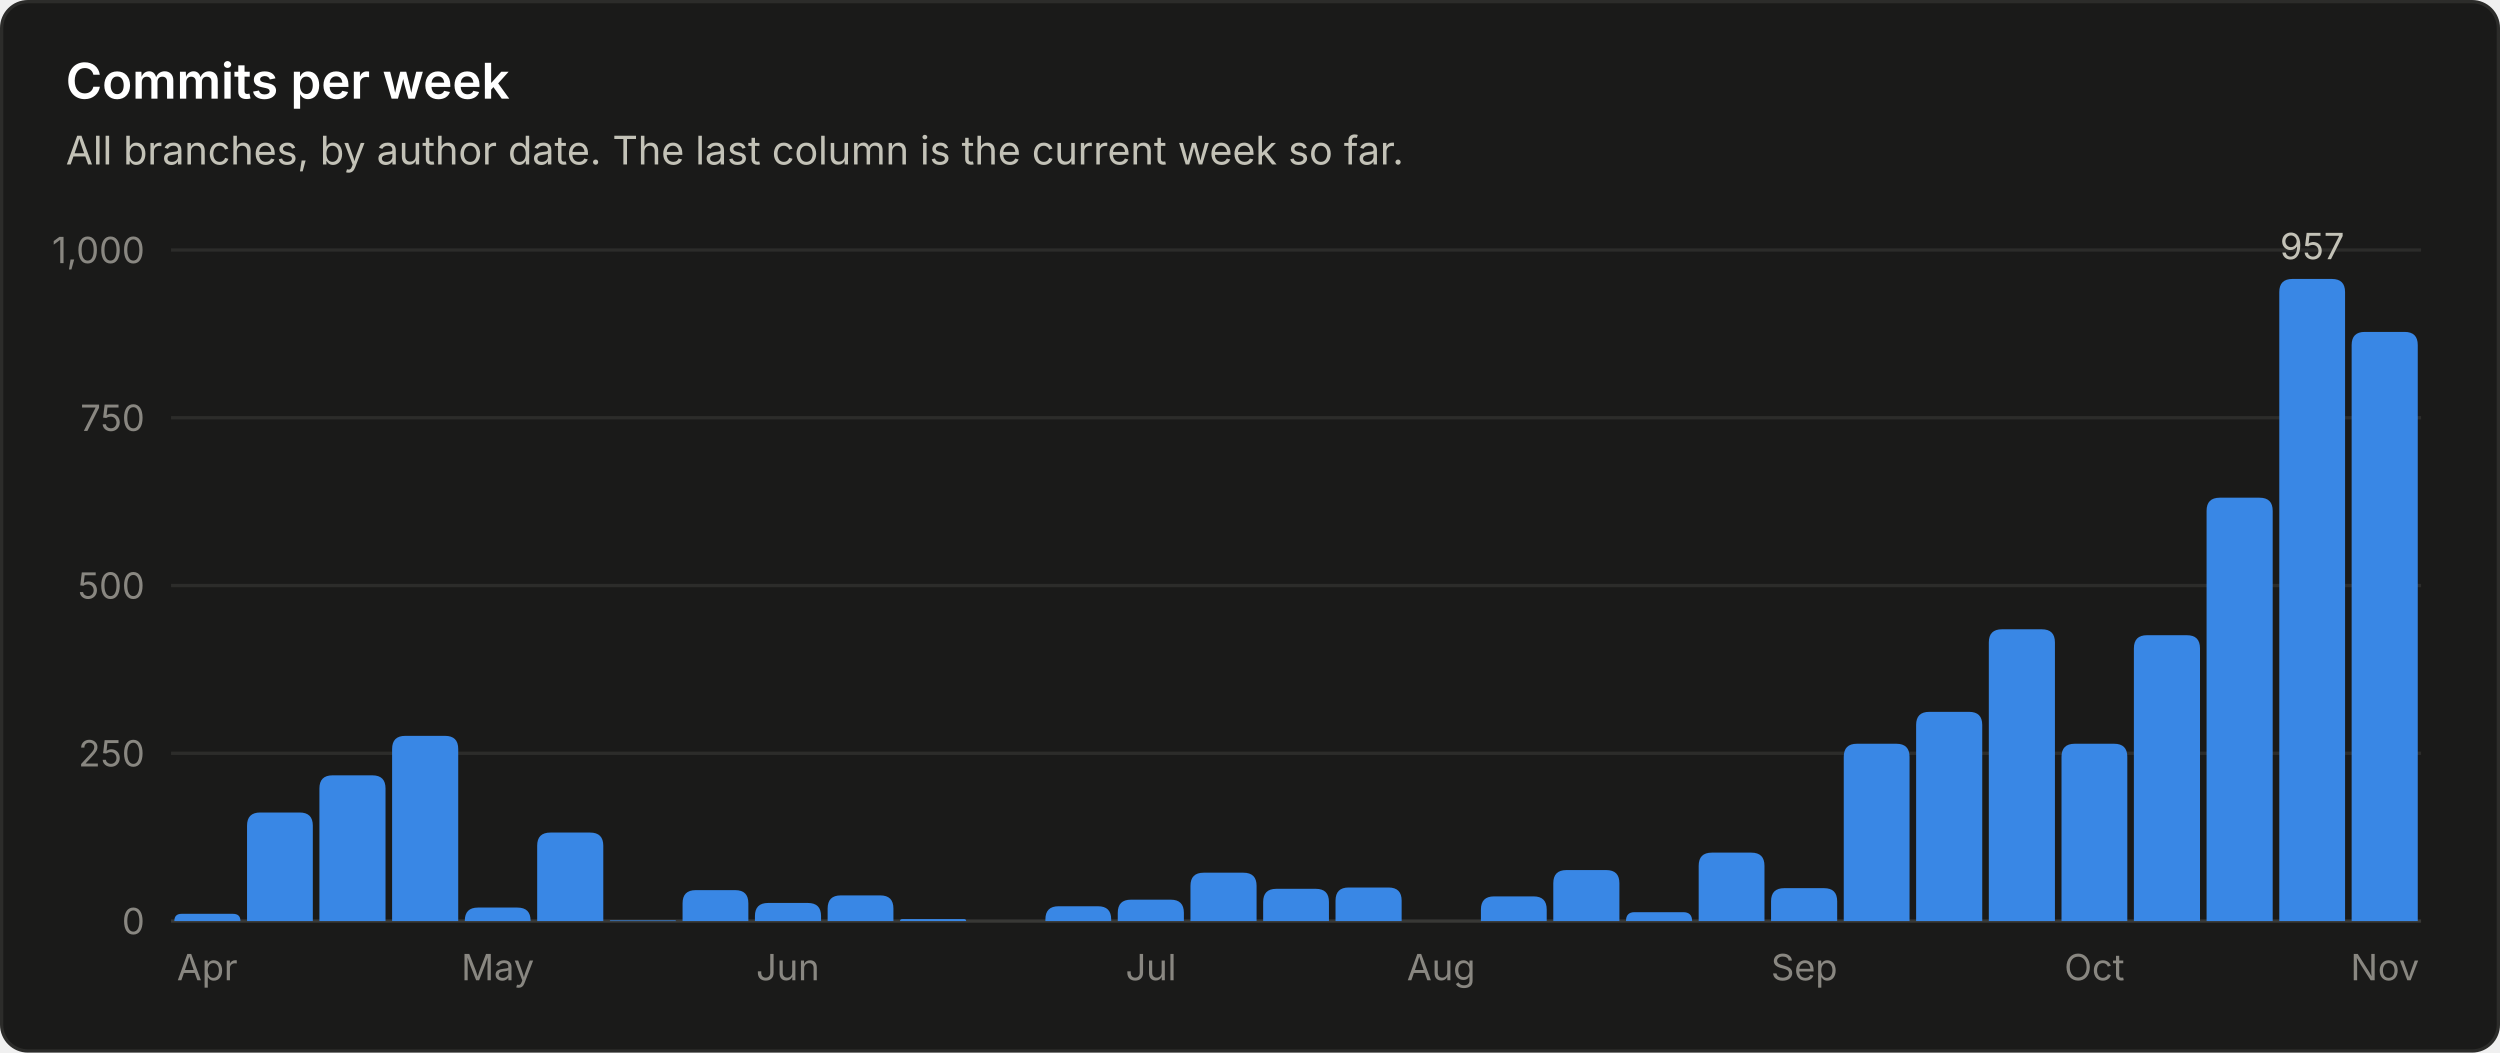
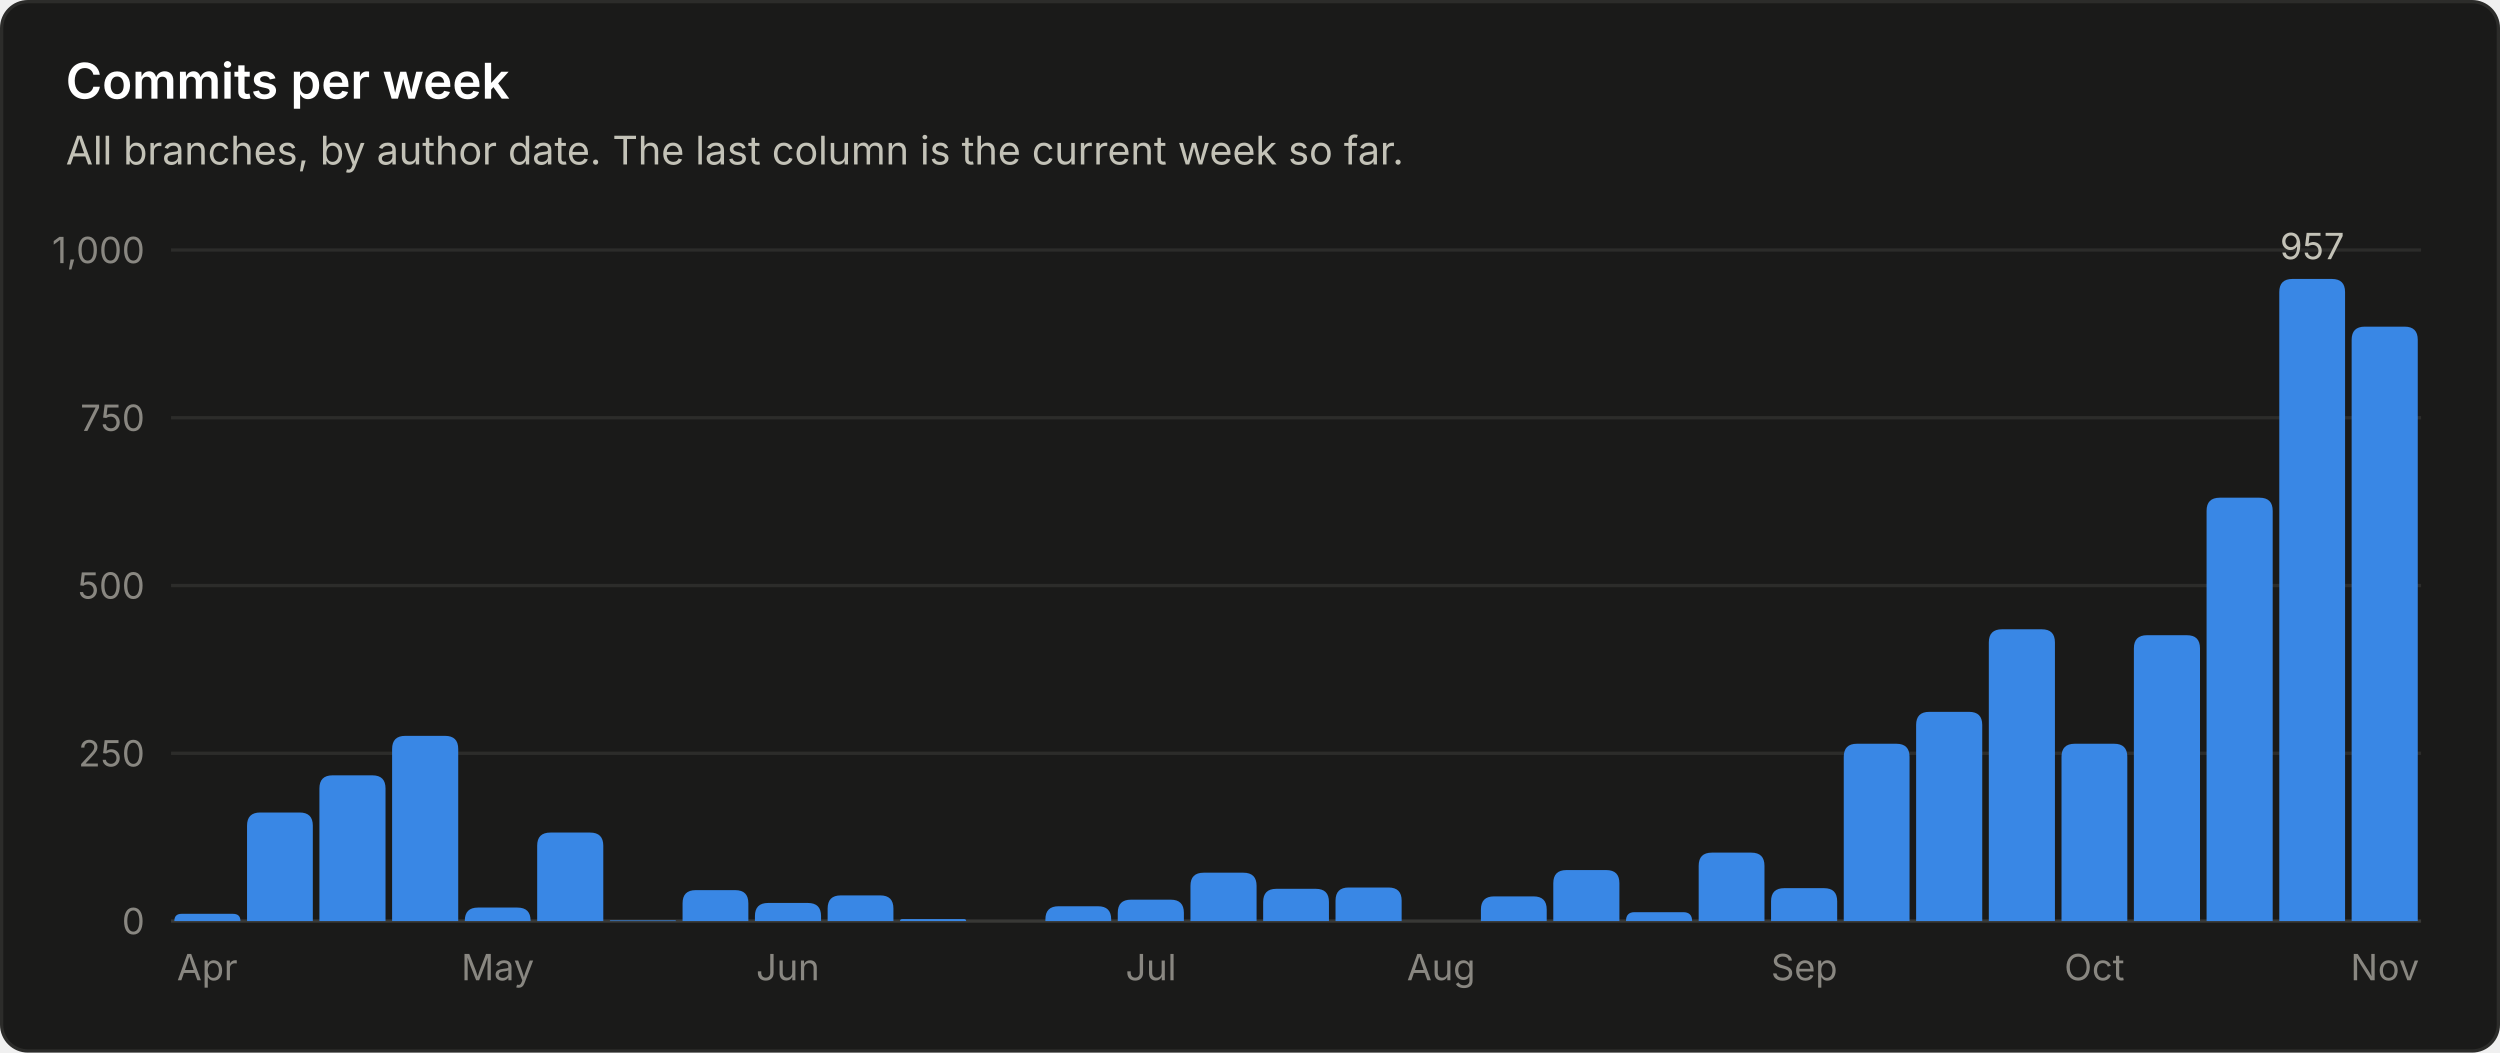
<svg xmlns="http://www.w3.org/2000/svg" viewBox="0 0 760 320" width="760" height="320" role="img" font-family="system-ui, -apple-system, 'Segoe UI', sans-serif">
  <rect x="0.5" y="0.5" width="759" height="319" rx="8" fill="#1a1a19" stroke="#2c2c2a" />
  <text x="20.0" y="30.0" fill="#ffffff" font-size="15" font-weight="600" text-anchor="start">Commits per week</text>
  <text x="20.0" y="50.0" fill="#c3c2b7" font-size="12" font-weight="400" text-anchor="start">All branches, by author date. The last column is the current week so far.</text>
  <line x1="52" y1="280.0" x2="736" y2="280.0" stroke="#383835" stroke-width="1" />
  <text x="44.0" y="284.0" fill="#898781" font-size="11" font-weight="400" text-anchor="end">0</text>
  <line x1="52" y1="229.0" x2="736" y2="229.0" stroke="#2c2c2a" stroke-width="1" />
  <text x="44.0" y="233.0" fill="#898781" font-size="11" font-weight="400" text-anchor="end">250</text>
  <line x1="52" y1="178.0" x2="736" y2="178.0" stroke="#2c2c2a" stroke-width="1" />
  <text x="44.0" y="182.0" fill="#898781" font-size="11" font-weight="400" text-anchor="end">500</text>
  <line x1="52" y1="127.0" x2="736" y2="127.0" stroke="#2c2c2a" stroke-width="1" />
  <text x="44.0" y="131.0" fill="#898781" font-size="11" font-weight="400" text-anchor="end">750</text>
  <line x1="52" y1="76.0" x2="736" y2="76.0" stroke="#2c2c2a" stroke-width="1" />
  <text x="44.0" y="80.0" fill="#898781" font-size="11" font-weight="400" text-anchor="end">1,000</text>
  <path d="M53.0 280.0 V280.0 Q53.0 277.8 55.2 277.8 H70.8 Q73.1 277.8 73.1 280.0 V280.0 Z" fill="#3987e5" />
  <text x="63.0" y="298.0" fill="#898781" font-size="11" font-weight="400" text-anchor="middle">Apr</text>
  <path d="M75.1 280.0 V251.0 Q75.1 247.0 79.1 247.0 H91.1 Q95.1 247.0 95.1 251.0 V280.0 Z" fill="#3987e5" />
  <path d="M97.1 280.0 V239.7 Q97.1 235.7 101.1 235.7 H113.2 Q117.2 235.7 117.2 239.7 V280.0 Z" fill="#3987e5" />
  <path d="M119.2 280.0 V227.7 Q119.2 223.7 123.2 223.7 H135.3 Q139.3 223.7 139.3 227.7 V280.0 Z" fill="#3987e5" />
  <path d="M141.3 280.0 V279.9 Q141.3 275.9 145.3 275.9 H157.3 Q161.3 275.9 161.3 279.9 V280.0 Z" fill="#3987e5" />
  <text x="151.3" y="298.0" fill="#898781" font-size="11" font-weight="400" text-anchor="middle">May</text>
  <path d="M163.3 280.0 V257.1 Q163.3 253.1 167.3 253.1 H179.4 Q183.4 253.1 183.4 257.1 V280.0 Z" fill="#3987e5" />
  <path d="M185.4 280.0 V280.0 Q185.4 279.8 185.6 279.8 H205.2 Q205.5 279.8 205.5 280.0 V280.0 Z" fill="#3987e5" />
  <path d="M207.5 280.0 V274.6 Q207.5 270.6 211.5 270.6 H223.5 Q227.5 270.6 227.5 274.6 V280.0 Z" fill="#3987e5" />
  <path d="M229.5 280.0 V278.5 Q229.5 274.5 233.5 274.5 H245.6 Q249.6 274.5 249.6 278.5 V280.0 Z" fill="#3987e5" />
  <text x="239.5" y="298.0" fill="#898781" font-size="11" font-weight="400" text-anchor="middle">Jun</text>
  <path d="M251.6 280.0 V276.2 Q251.6 272.2 255.6 272.2 H267.6 Q271.6 272.2 271.6 276.2 V280.0 Z" fill="#3987e5" />
  <path d="M273.6 280.0 V280.0 Q273.6 279.4 274.3 279.4 H293.1 Q293.7 279.4 293.7 280.0 V280.0 Z" fill="#3987e5" />
  <path d="M317.8 280.0 V279.5 Q317.8 275.5 321.8 275.5 H333.8 Q337.8 275.5 337.8 279.5 V280.0 Z" fill="#3987e5" />
  <path d="M339.8 280.0 V277.5 Q339.8 273.5 343.8 273.5 H355.9 Q359.9 273.5 359.9 277.5 V280.0 Z" fill="#3987e5" />
  <text x="349.9" y="298.0" fill="#898781" font-size="11" font-weight="400" text-anchor="middle">Jul</text>
  <path d="M361.9 280.0 V269.3 Q361.9 265.3 365.9 265.3 H378.0 Q382.0 265.3 382.0 269.3 V280.0 Z" fill="#3987e5" />
  <path d="M384.0 280.0 V274.2 Q384.0 270.2 388.0 270.2 H400.0 Q404.0 270.2 404.0 274.2 V280.0 Z" fill="#3987e5" />
  <path d="M406.0 280.0 V273.8 Q406.0 269.8 410.0 269.8 H422.1 Q426.1 269.8 426.1 273.8 V280.0 Z" fill="#3987e5" />
  <text x="438.1" y="298.0" fill="#898781" font-size="11" font-weight="400" text-anchor="middle">Aug</text>
  <path d="M450.2 280.0 V276.5 Q450.2 272.5 454.2 272.5 H466.2 Q470.2 272.5 470.2 276.5 V280.0 Z" fill="#3987e5" />
  <path d="M472.2 280.0 V268.5 Q472.2 264.5 476.2 264.5 H488.3 Q492.3 264.5 492.3 268.5 V280.0 Z" fill="#3987e5" />
  <path d="M494.3 280.0 V280.0 Q494.3 277.3 496.9 277.3 H511.7 Q514.4 277.3 514.4 280.0 V280.0 Z" fill="#3987e5" />
  <path d="M516.4 280.0 V263.2 Q516.4 259.2 520.4 259.2 H532.4 Q536.4 259.2 536.4 263.2 V280.0 Z" fill="#3987e5" />
  <path d="M538.4 280.0 V274.0 Q538.4 270.0 542.4 270.0 H554.5 Q558.5 270.0 558.5 274.0 V280.0 Z" fill="#3987e5" />
  <text x="548.5" y="298.0" fill="#898781" font-size="11" font-weight="400" text-anchor="middle">Sep</text>
  <path d="M560.5 280.0 V230.1 Q560.5 226.1 564.5 226.1 H576.5 Q580.5 226.1 580.5 230.1 V280.0 Z" fill="#3987e5" />
  <path d="M582.5 280.0 V220.4 Q582.5 216.4 586.5 216.4 H598.6 Q602.6 216.4 602.6 220.4 V280.0 Z" fill="#3987e5" />
  <path d="M604.6 280.0 V195.3 Q604.6 191.3 608.6 191.3 H620.7 Q624.7 191.3 624.7 195.3 V280.0 Z" fill="#3987e5" />
  <path d="M626.7 280.0 V230.1 Q626.7 226.1 630.7 226.1 H642.7 Q646.7 226.1 646.7 230.1 V280.0 Z" fill="#3987e5" />
  <text x="636.7" y="298.0" fill="#898781" font-size="11" font-weight="400" text-anchor="middle">Oct</text>
  <path d="M648.7 280.0 V197.1 Q648.7 193.1 652.7 193.1 H664.8 Q668.8 193.1 668.8 197.1 V280.0 Z" fill="#3987e5" />
  <path d="M670.8 280.0 V155.3 Q670.8 151.3 674.8 151.3 H686.9 Q690.9 151.3 690.9 155.3 V280.0 Z" fill="#3987e5" />
  <path d="M692.9 280.0 V88.8 Q692.9 84.8 696.9 84.8 H708.9 Q712.9 84.8 712.9 88.8 V280.0 Z" fill="#3987e5" />
  <text x="702.9" y="78.8" fill="#c3c2b7" font-size="11" font-weight="400" text-anchor="middle">957</text>
-   <path d="M714.9 280.0 V104.9 Q714.9 100.9 718.9 100.9 H731.0 Q735.0 100.9 735.0 104.9 V280.0 Z" fill="#3987e5" />
+   <path d="M714.9 280.0 V103.3 Q714.9 99.3 718.9 99.3 H731.0 Q735.0 99.3 735.0 103.3 V280.0 Z" fill="#3987e5" />
  <text x="725.0" y="298.0" fill="#898781" font-size="11" font-weight="400" text-anchor="middle">Nov</text>
</svg>
